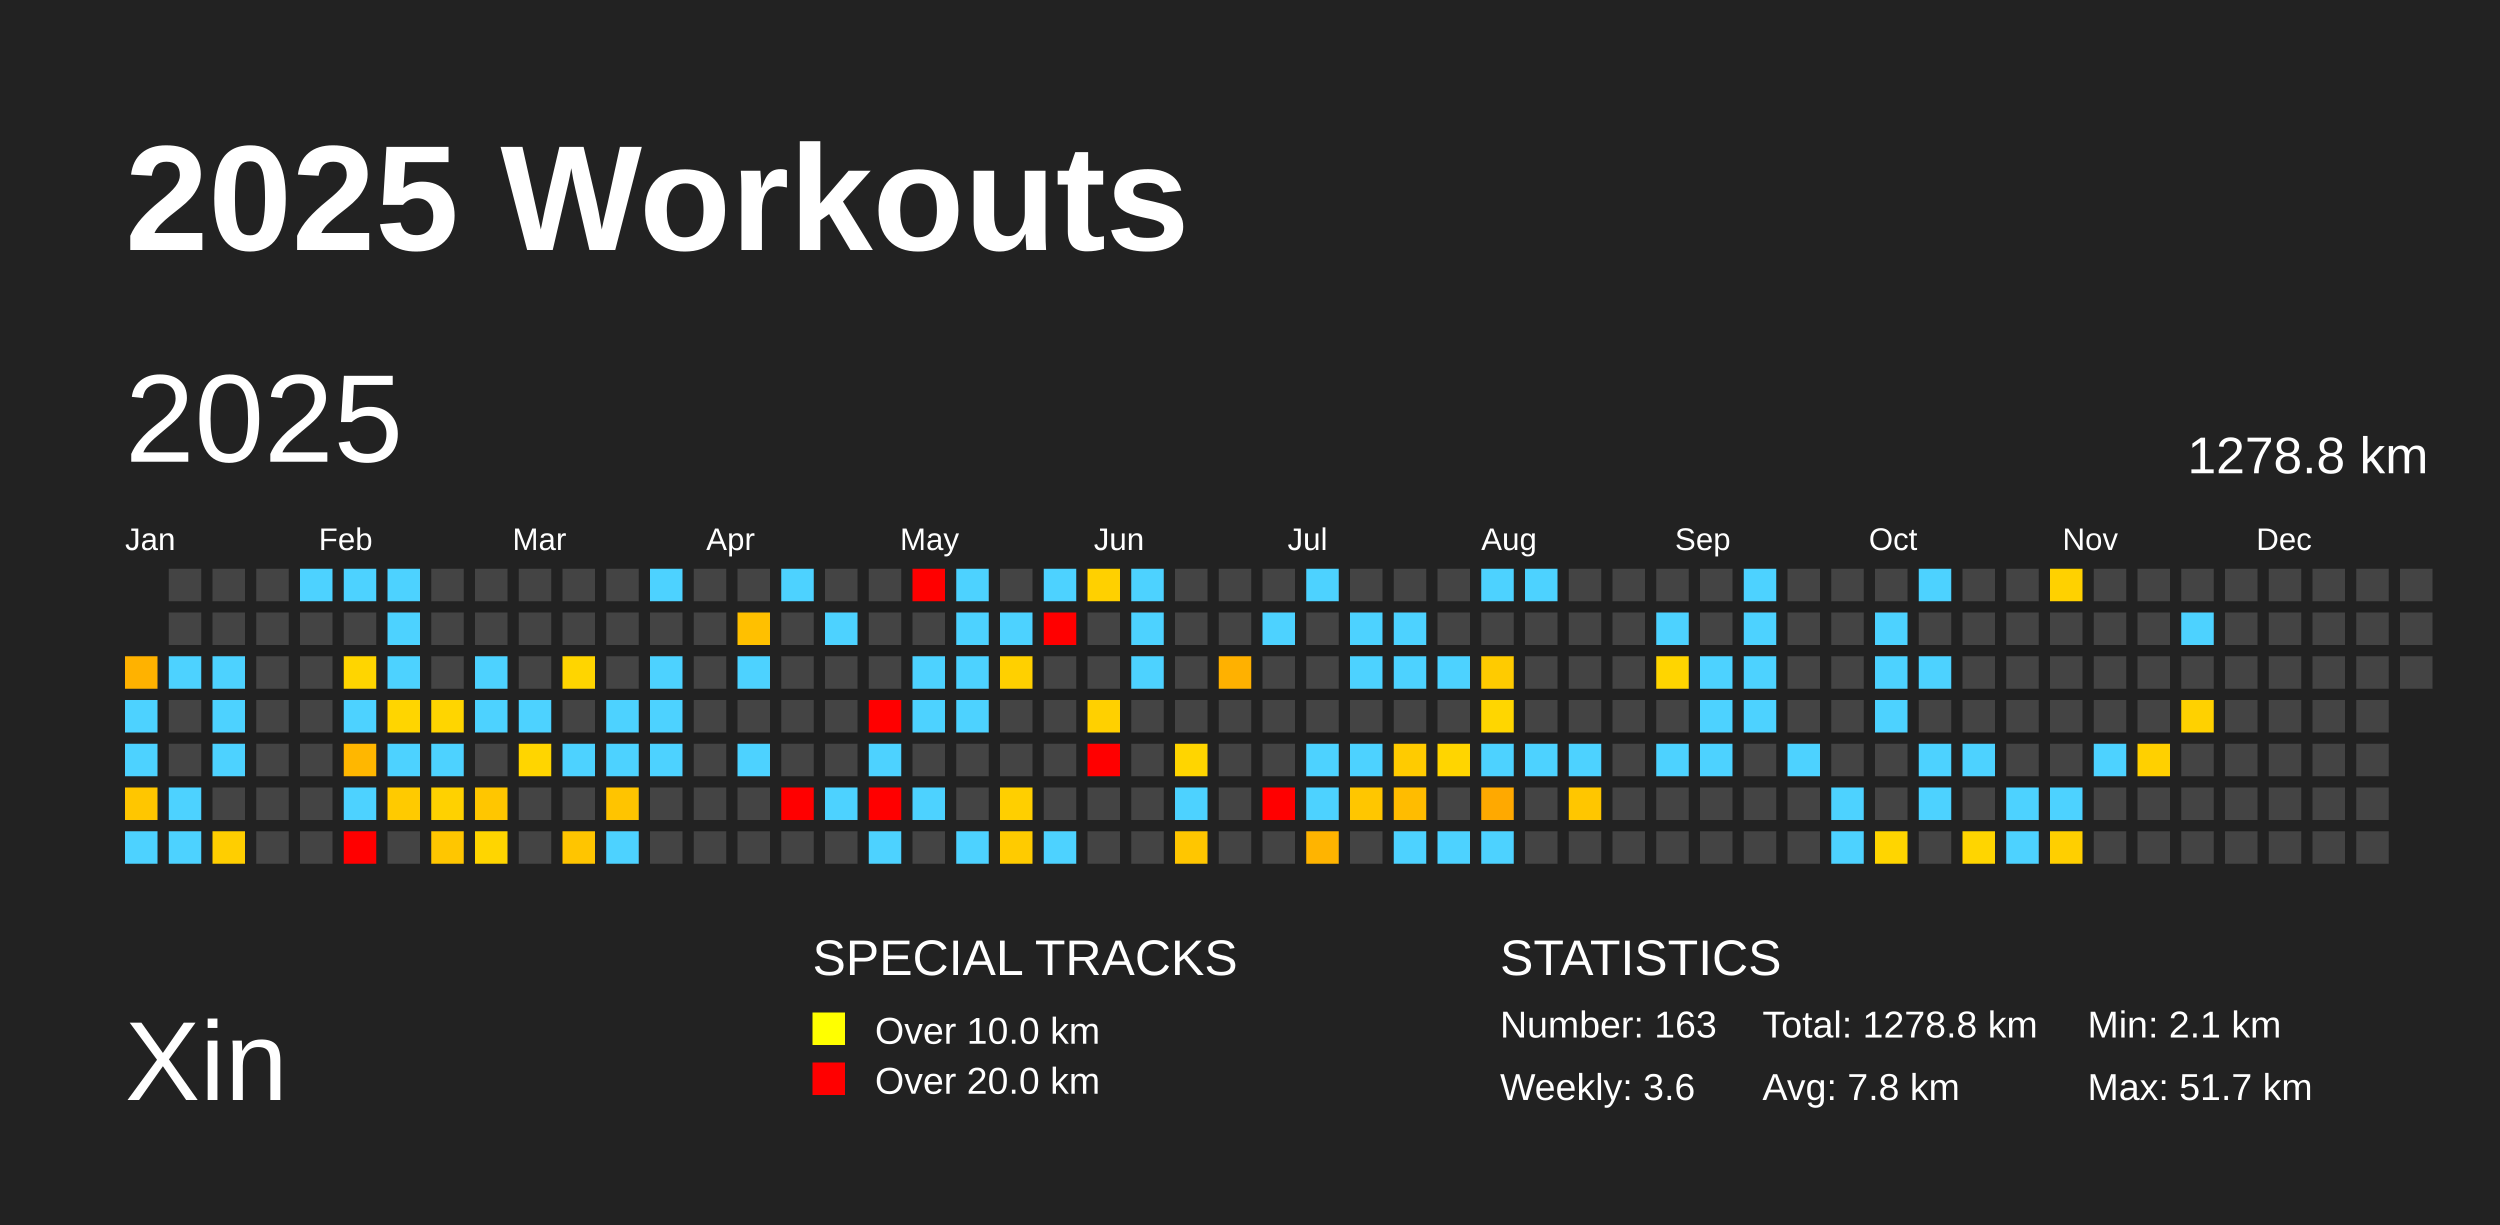
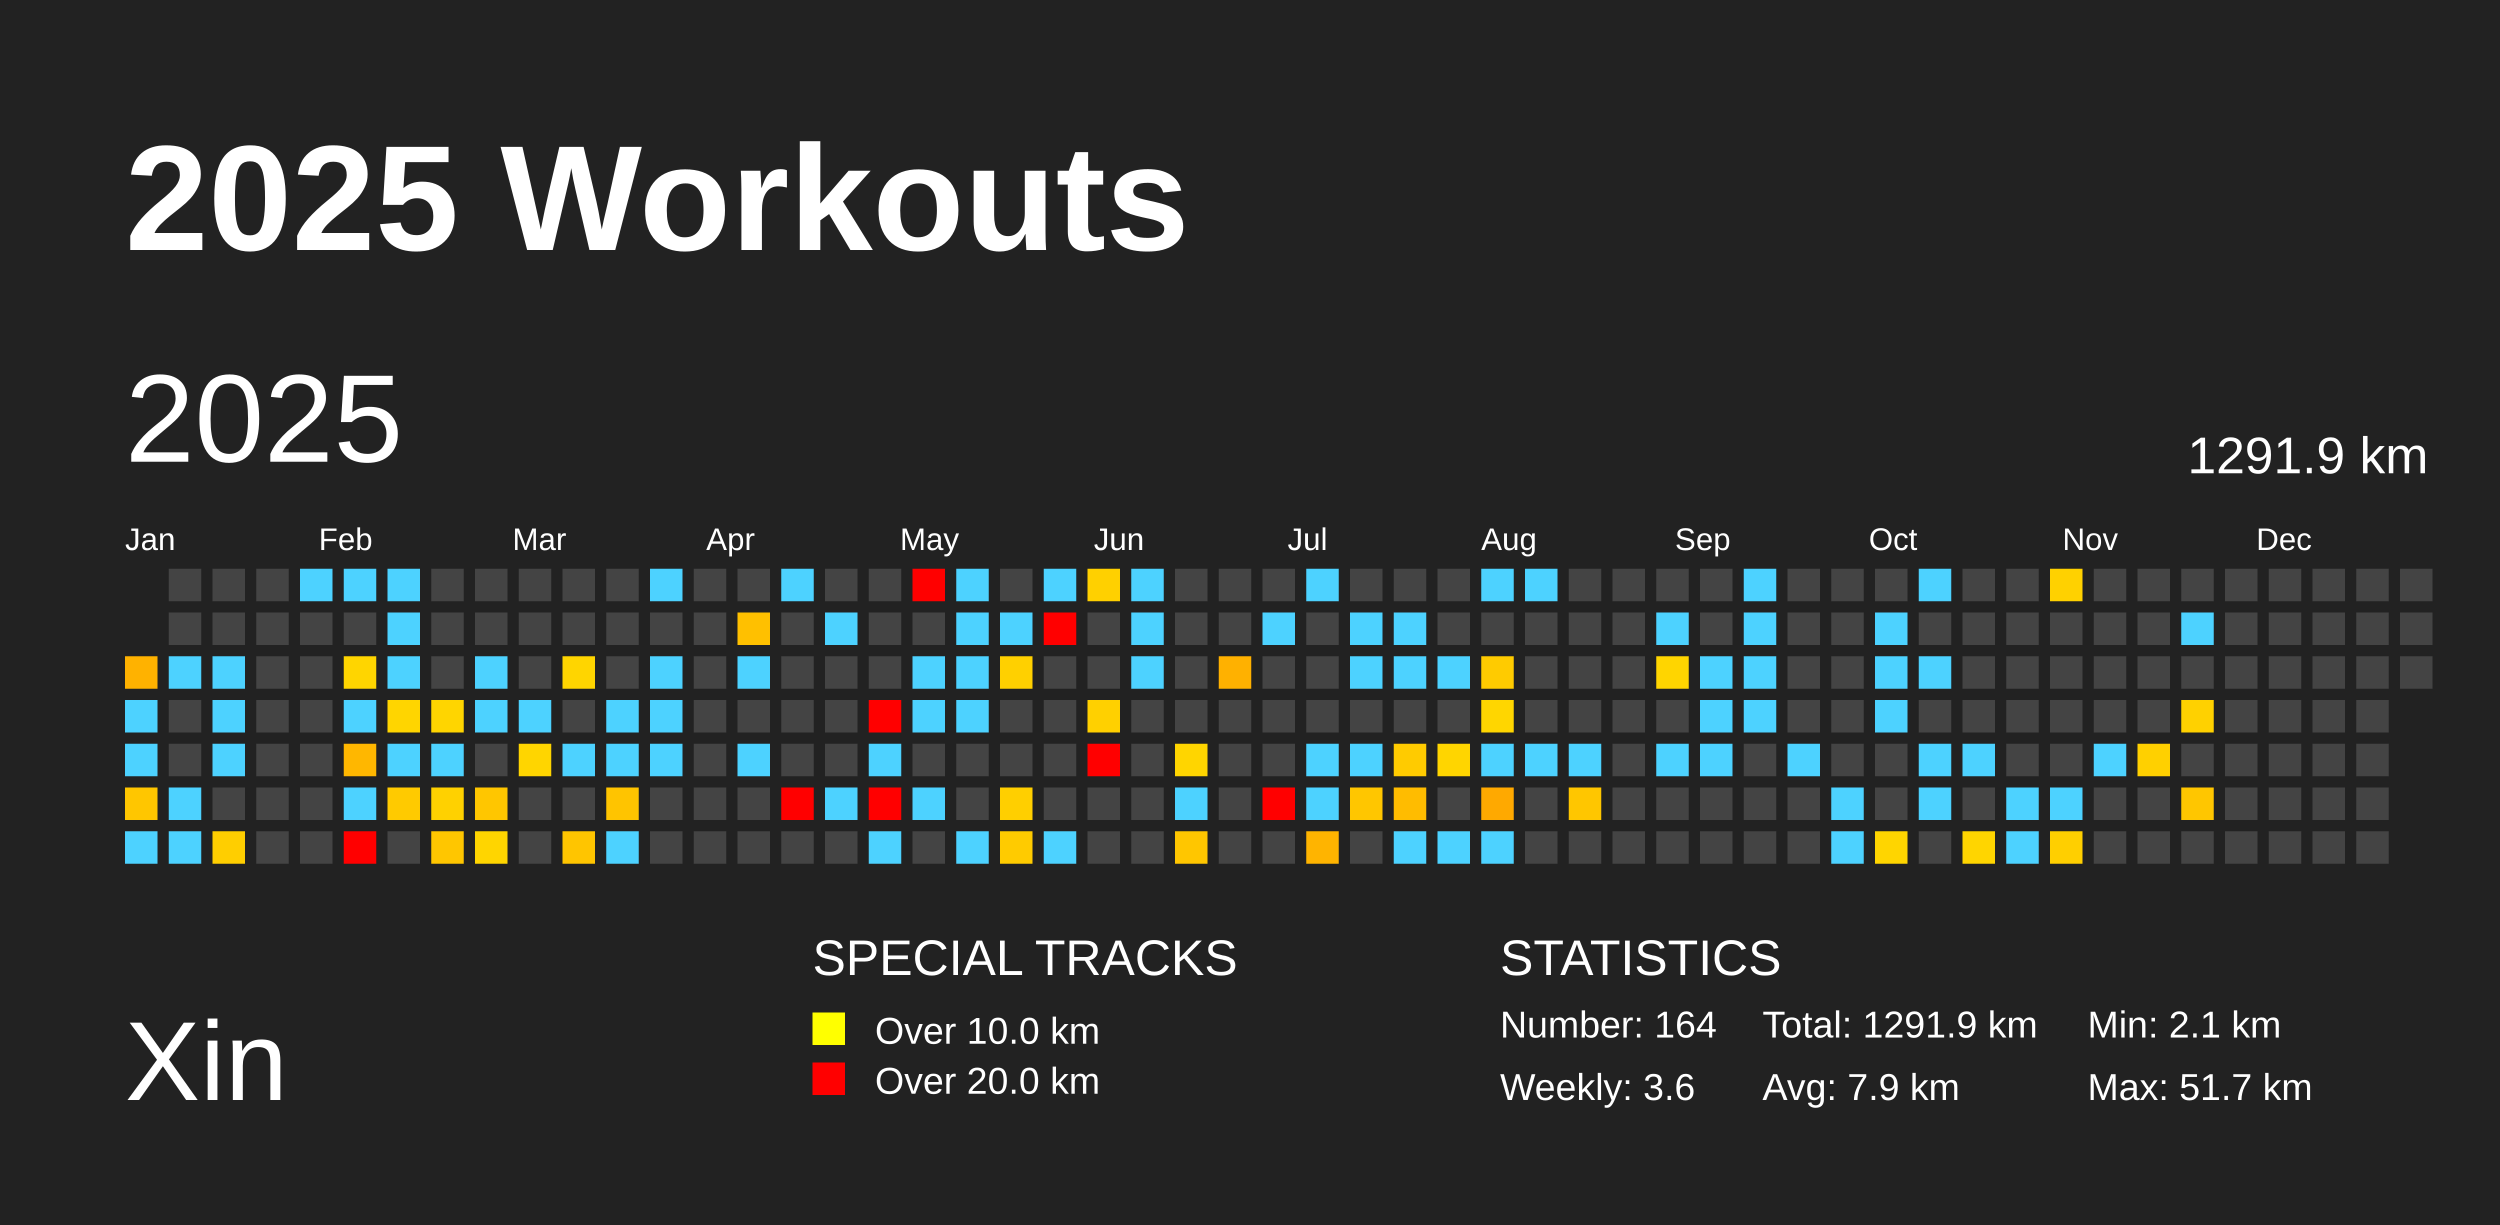
<svg xmlns="http://www.w3.org/2000/svg" baseProfile="full" height="98mm" version="1.1" viewBox="0,0,200,98" width="200mm">
  <defs />
  <rect fill="#222222" height="98" width="200" x="0" y="0" />
  <text fill="#FFFFFF" style="font-size:12px; font-family:Arial; font-weight:bold;" x="10" y="20">2025 Workouts</text>
  <text fill="#FFFFFF" style="font-size:9px; font-family:Arial" x="10" y="88">Xin</text>
  <text fill="#FFFFFF" style="font-size:4px; font-family:Arial" x="65" y="78">SPECIAL TRACKS</text>
  <rect fill="yellow" height="2.6" width="2.6" x="65" y="81" />
  <text fill="#FFFFFF" style="font-size:3px; font-family:Arial" x="70" y="83.5">Over 10.0 km</text>
  <rect fill="red" height="2.6" width="2.6" x="65" y="85" />
  <text fill="#FFFFFF" style="font-size:3px; font-family:Arial" x="70" y="87.5">Over 20.0 km</text>
  <text fill="#FFFFFF" style="font-size:4px; font-family:Arial" x="120" y="78">STATISTICS</text>
-   <text fill="#FFFFFF" style="font-size:3px; font-family:Arial" x="120" y="83">Number: 163</text>
+   <text fill="#FFFFFF" style="font-size:3px; font-family:Arial" x="120" y="83">Number: 164</text>
  <text fill="#FFFFFF" style="font-size:3px; font-family:Arial" x="120" y="88">Weekly: 3.6</text>
-   <text fill="#FFFFFF" style="font-size:3px; font-family:Arial" x="141" y="83">Total: 1278.8 km</text>
-   <text fill="#FFFFFF" style="font-size:3px; font-family:Arial" x="141" y="88">Avg: 7.8 km</text>
+   <text fill="#FFFFFF" style="font-size:3px; font-family:Arial" x="141" y="83">Total: 1291.9 km</text>
+   <text fill="#FFFFFF" style="font-size:3px; font-family:Arial" x="141" y="88">Avg: 7.9 km</text>
  <text fill="#FFFFFF" style="font-size:3px; font-family:Arial" x="167" y="83">Min: 2.1 km</text>
  <text fill="#FFFFFF" style="font-size:3px; font-family:Arial" x="167" y="88">Max: 51.7 km</text>
  <text dominant-baseline="hanging" fill="#FFFFFF" style="font-size:10.0px; font-family:Arial;" x="10" y="30">2025</text>
-   <text dominant-baseline="hanging" fill="#FFFFFF" style="font-size:4.125px; font-family:Arial;" x="175" y="35">1278.8 km</text>
+   <text dominant-baseline="hanging" fill="#FFFFFF" style="font-size:4.125px; font-family:Arial;" x="175" y="35">1291.9 km</text>
  <text fill="#FFFFFF" style="font-size:2.5px; font-family:Arial" x="10.0" y="44">Jan</text>
  <text fill="#FFFFFF" style="font-size:2.5px; font-family:Arial" x="25.5" y="44">Feb</text>
  <text fill="#FFFFFF" style="font-size:2.5px; font-family:Arial" x="41.0" y="44">Mar</text>
  <text fill="#FFFFFF" style="font-size:2.5px; font-family:Arial" x="56.5" y="44">Apr</text>
  <text fill="#FFFFFF" style="font-size:2.5px; font-family:Arial" x="72.0" y="44">May</text>
  <text fill="#FFFFFF" style="font-size:2.5px; font-family:Arial" x="87.5" y="44">Jun</text>
  <text fill="#FFFFFF" style="font-size:2.5px; font-family:Arial" x="103.0" y="44">Jul</text>
  <text fill="#FFFFFF" style="font-size:2.5px; font-family:Arial" x="118.5" y="44">Aug</text>
  <text fill="#FFFFFF" style="font-size:2.5px; font-family:Arial" x="134.0" y="44">Sep</text>
  <text fill="#FFFFFF" style="font-size:2.5px; font-family:Arial" x="149.5" y="44">Oct</text>
  <text fill="#FFFFFF" style="font-size:2.5px; font-family:Arial" x="165.0" y="44">Nov</text>
  <text fill="#FFFFFF" style="font-size:2.5px; font-family:Arial" x="180.5" y="44">Dec</text>
  <rect fill="#ffb200" height="2.6" width="2.6" x="10.0" y="52.5" />
  <rect fill="#4dd2ff" height="2.6" width="2.6" x="10.0" y="56.0" />
  <rect fill="#4dd2ff" height="2.6" width="2.6" x="10.0" y="59.5" />
  <rect fill="#ffc600" height="2.6" width="2.6" x="10.0" y="63.0" />
  <rect fill="#4dd2ff" height="2.6" width="2.6" x="10.0" y="66.5" />
  <rect fill="#444444" height="2.6" width="2.6" x="13.5" y="45.5" />
  <rect fill="#444444" height="2.6" width="2.6" x="13.5" y="49.0" />
  <rect fill="#4dd2ff" height="2.6" width="2.6" x="13.5" y="52.5" />
  <rect fill="#444444" height="2.6" width="2.6" x="13.5" y="56.0" />
  <rect fill="#444444" height="2.6" width="2.6" x="13.5" y="59.5" />
  <rect fill="#4dd2ff" height="2.6" width="2.6" x="13.5" y="63.0" />
  <rect fill="#4dd2ff" height="2.6" width="2.6" x="13.5" y="66.5" />
  <rect fill="#444444" height="2.6" width="2.6" x="17.0" y="45.5" />
  <rect fill="#444444" height="2.6" width="2.6" x="17.0" y="49.0" />
  <rect fill="#4dd2ff" height="2.6" width="2.6" x="17.0" y="52.5" />
  <rect fill="#4dd2ff" height="2.6" width="2.6" x="17.0" y="56.0" />
  <rect fill="#4dd2ff" height="2.6" width="2.6" x="17.0" y="59.5" />
  <rect fill="#444444" height="2.6" width="2.6" x="17.0" y="63.0" />
  <rect fill="#ffce00" height="2.6" width="2.6" x="17.0" y="66.5" />
  <rect fill="#444444" height="2.6" width="2.6" x="20.5" y="45.5" />
  <rect fill="#444444" height="2.6" width="2.6" x="20.5" y="49.0" />
  <rect fill="#444444" height="2.6" width="2.6" x="20.5" y="52.5" />
  <rect fill="#444444" height="2.6" width="2.6" x="20.5" y="56.0" />
  <rect fill="#444444" height="2.6" width="2.6" x="20.5" y="59.5" />
  <rect fill="#444444" height="2.6" width="2.6" x="20.5" y="63.0" />
  <rect fill="#444444" height="2.6" width="2.6" x="20.5" y="66.5" />
  <rect fill="#4dd2ff" height="2.6" width="2.6" x="24.0" y="45.5" />
  <rect fill="#444444" height="2.6" width="2.6" x="24.0" y="49.0" />
  <rect fill="#444444" height="2.6" width="2.6" x="24.0" y="52.5" />
  <rect fill="#444444" height="2.6" width="2.6" x="24.0" y="56.0" />
  <rect fill="#444444" height="2.6" width="2.6" x="24.0" y="59.5" />
  <rect fill="#444444" height="2.6" width="2.6" x="24.0" y="63.0" />
  <rect fill="#444444" height="2.6" width="2.6" x="24.0" y="66.5" />
  <rect fill="#4dd2ff" height="2.6" width="2.6" x="27.5" y="45.5" />
  <rect fill="#444444" height="2.6" width="2.6" x="27.5" y="49.0" />
  <rect fill="#ffd500" height="2.6" width="2.6" x="27.5" y="52.5" />
  <rect fill="#4dd2ff" height="2.6" width="2.6" x="27.5" y="56.0" />
  <rect fill="#ffb700" height="2.6" width="2.6" x="27.5" y="59.5" />
  <rect fill="#4dd2ff" height="2.6" width="2.6" x="27.5" y="63.0" />
  <rect fill="red" height="2.6" width="2.6" x="27.5" y="66.5" />
  <rect fill="#4dd2ff" height="2.6" width="2.6" x="31.0" y="45.5" />
  <rect fill="#4dd2ff" height="2.6" width="2.6" x="31.0" y="49.0" />
  <rect fill="#4dd2ff" height="2.6" width="2.6" x="31.0" y="52.5" />
  <rect fill="#ffd500" height="2.6" width="2.6" x="31.0" y="56.0" />
  <rect fill="#4dd2ff" height="2.6" width="2.6" x="31.0" y="59.5" />
  <rect fill="#ffca00" height="2.6" width="2.6" x="31.0" y="63.0" />
  <rect fill="#444444" height="2.6" width="2.6" x="31.0" y="66.5" />
  <rect fill="#444444" height="2.6" width="2.6" x="34.5" y="45.5" />
  <rect fill="#444444" height="2.6" width="2.6" x="34.5" y="49.0" />
  <rect fill="#444444" height="2.6" width="2.6" x="34.5" y="52.5" />
  <rect fill="#ffd500" height="2.6" width="2.6" x="34.5" y="56.0" />
  <rect fill="#4dd2ff" height="2.6" width="2.6" x="34.5" y="59.5" />
  <rect fill="#ffd100" height="2.6" width="2.6" x="34.5" y="63.0" />
  <rect fill="#ffc600" height="2.6" width="2.6" x="34.5" y="66.5" />
  <rect fill="#444444" height="2.6" width="2.6" x="38.0" y="45.5" />
  <rect fill="#444444" height="2.6" width="2.6" x="38.0" y="49.0" />
  <rect fill="#4dd2ff" height="2.6" width="2.6" x="38.0" y="52.5" />
  <rect fill="#4dd2ff" height="2.6" width="2.6" x="38.0" y="56.0" />
  <rect fill="#444444" height="2.6" width="2.6" x="38.0" y="59.5" />
  <rect fill="#ffc600" height="2.6" width="2.6" x="38.0" y="63.0" />
  <rect fill="#ffd500" height="2.6" width="2.6" x="38.0" y="66.5" />
  <rect fill="#444444" height="2.6" width="2.6" x="41.5" y="45.5" />
  <rect fill="#444444" height="2.6" width="2.6" x="41.5" y="49.0" />
  <rect fill="#444444" height="2.6" width="2.6" x="41.5" y="52.5" />
  <rect fill="#4dd2ff" height="2.6" width="2.6" x="41.5" y="56.0" />
  <rect fill="#ffd500" height="2.6" width="2.6" x="41.5" y="59.5" />
  <rect fill="#444444" height="2.6" width="2.6" x="41.5" y="63.0" />
  <rect fill="#444444" height="2.6" width="2.6" x="41.5" y="66.5" />
  <rect fill="#444444" height="2.6" width="2.6" x="45.0" y="45.5" />
  <rect fill="#444444" height="2.6" width="2.6" x="45.0" y="49.0" />
  <rect fill="#ffd500" height="2.6" width="2.6" x="45.0" y="52.5" />
  <rect fill="#444444" height="2.6" width="2.6" x="45.0" y="56.0" />
  <rect fill="#4dd2ff" height="2.6" width="2.6" x="45.0" y="59.5" />
  <rect fill="#444444" height="2.6" width="2.6" x="45.0" y="63.0" />
  <rect fill="#ffc500" height="2.6" width="2.6" x="45.0" y="66.5" />
  <rect fill="#444444" height="2.6" width="2.6" x="48.5" y="45.5" />
  <rect fill="#444444" height="2.6" width="2.6" x="48.5" y="49.0" />
  <rect fill="#444444" height="2.6" width="2.6" x="48.5" y="52.5" />
  <rect fill="#4dd2ff" height="2.6" width="2.6" x="48.5" y="56.0" />
  <rect fill="#4dd2ff" height="2.6" width="2.6" x="48.5" y="59.5" />
  <rect fill="#ffc400" height="2.6" width="2.6" x="48.5" y="63.0" />
  <rect fill="#4dd2ff" height="2.6" width="2.6" x="48.5" y="66.5" />
  <rect fill="#4dd2ff" height="2.6" width="2.6" x="52.0" y="45.5" />
  <rect fill="#444444" height="2.6" width="2.6" x="52.0" y="49.0" />
  <rect fill="#4dd2ff" height="2.6" width="2.6" x="52.0" y="52.5" />
  <rect fill="#4dd2ff" height="2.6" width="2.6" x="52.0" y="56.0" />
  <rect fill="#4dd2ff" height="2.6" width="2.6" x="52.0" y="59.5" />
  <rect fill="#444444" height="2.6" width="2.6" x="52.0" y="63.0" />
  <rect fill="#444444" height="2.6" width="2.6" x="52.0" y="66.5" />
  <rect fill="#444444" height="2.6" width="2.6" x="55.5" y="45.5" />
  <rect fill="#444444" height="2.6" width="2.6" x="55.5" y="49.0" />
  <rect fill="#444444" height="2.6" width="2.6" x="55.5" y="52.5" />
  <rect fill="#444444" height="2.6" width="2.6" x="55.5" y="56.0" />
  <rect fill="#444444" height="2.6" width="2.6" x="55.5" y="59.5" />
  <rect fill="#444444" height="2.6" width="2.6" x="55.5" y="63.0" />
  <rect fill="#444444" height="2.6" width="2.6" x="55.5" y="66.5" />
  <rect fill="#444444" height="2.6" width="2.6" x="59.0" y="45.5" />
  <rect fill="#ffc000" height="2.6" width="2.6" x="59.0" y="49.0" />
  <rect fill="#4dd2ff" height="2.6" width="2.6" x="59.0" y="52.5" />
  <rect fill="#444444" height="2.6" width="2.6" x="59.0" y="56.0" />
  <rect fill="#4dd2ff" height="2.6" width="2.6" x="59.0" y="59.5" />
  <rect fill="#444444" height="2.6" width="2.6" x="59.0" y="63.0" />
  <rect fill="#444444" height="2.6" width="2.6" x="59.0" y="66.5" />
  <rect fill="#4dd2ff" height="2.6" width="2.6" x="62.5" y="45.5" />
  <rect fill="#444444" height="2.6" width="2.6" x="62.5" y="49.0" />
  <rect fill="#444444" height="2.6" width="2.6" x="62.5" y="52.5" />
  <rect fill="#444444" height="2.6" width="2.6" x="62.5" y="56.0" />
  <rect fill="#444444" height="2.6" width="2.6" x="62.5" y="59.5" />
  <rect fill="red" height="2.6" width="2.6" x="62.5" y="63.0" />
  <rect fill="#444444" height="2.6" width="2.6" x="62.5" y="66.5" />
  <rect fill="#444444" height="2.6" width="2.6" x="66.0" y="45.5" />
  <rect fill="#4dd2ff" height="2.6" width="2.6" x="66.0" y="49.0" />
  <rect fill="#444444" height="2.6" width="2.6" x="66.0" y="52.5" />
  <rect fill="#444444" height="2.6" width="2.6" x="66.0" y="56.0" />
  <rect fill="#444444" height="2.6" width="2.6" x="66.0" y="59.5" />
  <rect fill="#4dd2ff" height="2.6" width="2.6" x="66.0" y="63.0" />
  <rect fill="#444444" height="2.6" width="2.6" x="66.0" y="66.5" />
  <rect fill="#444444" height="2.6" width="2.6" x="69.5" y="45.5" />
  <rect fill="#444444" height="2.6" width="2.6" x="69.5" y="49.0" />
  <rect fill="#444444" height="2.6" width="2.6" x="69.5" y="52.5" />
  <rect fill="red" height="2.6" width="2.6" x="69.5" y="56.0" />
  <rect fill="#4dd2ff" height="2.6" width="2.6" x="69.5" y="59.5" />
  <rect fill="red" height="2.6" width="2.6" x="69.5" y="63.0" />
  <rect fill="#4dd2ff" height="2.6" width="2.6" x="69.5" y="66.5" />
  <rect fill="red" height="2.6" width="2.6" x="73.0" y="45.5" />
  <rect fill="#444444" height="2.6" width="2.6" x="73.0" y="49.0" />
  <rect fill="#4dd2ff" height="2.6" width="2.6" x="73.0" y="52.5" />
  <rect fill="#4dd2ff" height="2.6" width="2.6" x="73.0" y="56.0" />
  <rect fill="#444444" height="2.6" width="2.6" x="73.0" y="59.5" />
  <rect fill="#4dd2ff" height="2.6" width="2.6" x="73.0" y="63.0" />
  <rect fill="#444444" height="2.6" width="2.6" x="73.0" y="66.5" />
  <rect fill="#4dd2ff" height="2.6" width="2.6" x="76.5" y="45.5" />
  <rect fill="#4dd2ff" height="2.6" width="2.6" x="76.5" y="49.0" />
  <rect fill="#4dd2ff" height="2.6" width="2.6" x="76.5" y="52.5" />
  <rect fill="#4dd2ff" height="2.6" width="2.6" x="76.5" y="56.0" />
  <rect fill="#444444" height="2.6" width="2.6" x="76.5" y="59.5" />
  <rect fill="#444444" height="2.6" width="2.6" x="76.5" y="63.0" />
  <rect fill="#4dd2ff" height="2.6" width="2.6" x="76.5" y="66.5" />
  <rect fill="#444444" height="2.6" width="2.6" x="80.0" y="45.5" />
  <rect fill="#4dd2ff" height="2.6" width="2.6" x="80.0" y="49.0" />
  <rect fill="#ffd000" height="2.6" width="2.6" x="80.0" y="52.5" />
  <rect fill="#444444" height="2.6" width="2.6" x="80.0" y="56.0" />
  <rect fill="#444444" height="2.6" width="2.6" x="80.0" y="59.5" />
  <rect fill="#ffcf00" height="2.6" width="2.6" x="80.0" y="63.0" />
  <rect fill="#ffcb00" height="2.6" width="2.6" x="80.0" y="66.5" />
  <rect fill="#4dd2ff" height="2.6" width="2.6" x="83.5" y="45.5" />
  <rect fill="red" height="2.6" width="2.6" x="83.5" y="49.0" />
  <rect fill="#444444" height="2.6" width="2.6" x="83.5" y="52.5" />
  <rect fill="#444444" height="2.6" width="2.6" x="83.5" y="56.0" />
  <rect fill="#444444" height="2.6" width="2.6" x="83.5" y="59.5" />
  <rect fill="#444444" height="2.6" width="2.6" x="83.5" y="63.0" />
  <rect fill="#4dd2ff" height="2.6" width="2.6" x="83.5" y="66.5" />
  <rect fill="#ffd000" height="2.6" width="2.6" x="87.0" y="45.5" />
  <rect fill="#444444" height="2.6" width="2.6" x="87.0" y="49.0" />
  <rect fill="#444444" height="2.6" width="2.6" x="87.0" y="52.5" />
  <rect fill="#ffd000" height="2.6" width="2.6" x="87.0" y="56.0" />
  <rect fill="red" height="2.6" width="2.6" x="87.0" y="59.5" />
  <rect fill="#444444" height="2.6" width="2.6" x="87.0" y="63.0" />
  <rect fill="#444444" height="2.6" width="2.6" x="87.0" y="66.5" />
  <rect fill="#4dd2ff" height="2.6" width="2.6" x="90.5" y="45.5" />
  <rect fill="#4dd2ff" height="2.6" width="2.6" x="90.5" y="49.0" />
  <rect fill="#4dd2ff" height="2.6" width="2.6" x="90.5" y="52.5" />
  <rect fill="#444444" height="2.6" width="2.6" x="90.5" y="56.0" />
  <rect fill="#444444" height="2.6" width="2.6" x="90.5" y="59.5" />
  <rect fill="#444444" height="2.6" width="2.6" x="90.5" y="63.0" />
  <rect fill="#444444" height="2.6" width="2.6" x="90.5" y="66.5" />
  <rect fill="#444444" height="2.6" width="2.6" x="94.0" y="45.5" />
  <rect fill="#444444" height="2.6" width="2.6" x="94.0" y="49.0" />
  <rect fill="#444444" height="2.6" width="2.6" x="94.0" y="52.5" />
  <rect fill="#444444" height="2.6" width="2.6" x="94.0" y="56.0" />
  <rect fill="#ffd500" height="2.6" width="2.6" x="94.0" y="59.5" />
  <rect fill="#4dd2ff" height="2.6" width="2.6" x="94.0" y="63.0" />
  <rect fill="#ffc600" height="2.6" width="2.6" x="94.0" y="66.5" />
  <rect fill="#444444" height="2.6" width="2.6" x="97.5" y="45.5" />
  <rect fill="#444444" height="2.6" width="2.6" x="97.5" y="49.0" />
  <rect fill="#ffb100" height="2.6" width="2.6" x="97.5" y="52.5" />
  <rect fill="#444444" height="2.6" width="2.6" x="97.5" y="56.0" />
  <rect fill="#444444" height="2.6" width="2.6" x="97.5" y="59.5" />
  <rect fill="#444444" height="2.6" width="2.6" x="97.5" y="63.0" />
  <rect fill="#444444" height="2.6" width="2.6" x="97.5" y="66.5" />
  <rect fill="#444444" height="2.6" width="2.6" x="101.0" y="45.5" />
  <rect fill="#4dd2ff" height="2.6" width="2.6" x="101.0" y="49.0" />
  <rect fill="#444444" height="2.6" width="2.6" x="101.0" y="52.5" />
  <rect fill="#444444" height="2.6" width="2.6" x="101.0" y="56.0" />
  <rect fill="#444444" height="2.6" width="2.6" x="101.0" y="59.5" />
  <rect fill="red" height="2.6" width="2.6" x="101.0" y="63.0" />
  <rect fill="#444444" height="2.6" width="2.6" x="101.0" y="66.5" />
  <rect fill="#4dd2ff" height="2.6" width="2.6" x="104.5" y="45.5" />
  <rect fill="#444444" height="2.6" width="2.6" x="104.5" y="49.0" />
  <rect fill="#444444" height="2.6" width="2.6" x="104.5" y="52.5" />
  <rect fill="#444444" height="2.6" width="2.6" x="104.5" y="56.0" />
  <rect fill="#4dd2ff" height="2.6" width="2.6" x="104.5" y="59.5" />
  <rect fill="#4dd2ff" height="2.6" width="2.6" x="104.5" y="63.0" />
  <rect fill="#ffb400" height="2.6" width="2.6" x="104.5" y="66.5" />
  <rect fill="#444444" height="2.6" width="2.6" x="108.0" y="45.5" />
  <rect fill="#4dd2ff" height="2.6" width="2.6" x="108.0" y="49.0" />
  <rect fill="#4dd2ff" height="2.6" width="2.6" x="108.0" y="52.5" />
  <rect fill="#444444" height="2.6" width="2.6" x="108.0" y="56.0" />
  <rect fill="#4dd2ff" height="2.6" width="2.6" x="108.0" y="59.5" />
  <rect fill="#ffc600" height="2.6" width="2.6" x="108.0" y="63.0" />
  <rect fill="#444444" height="2.6" width="2.6" x="108.0" y="66.5" />
  <rect fill="#444444" height="2.6" width="2.6" x="111.5" y="45.5" />
  <rect fill="#4dd2ff" height="2.6" width="2.6" x="111.5" y="49.0" />
  <rect fill="#4dd2ff" height="2.6" width="2.6" x="111.5" y="52.5" />
  <rect fill="#444444" height="2.6" width="2.6" x="111.5" y="56.0" />
  <rect fill="#ffcb00" height="2.6" width="2.6" x="111.5" y="59.5" />
  <rect fill="#ffbc00" height="2.6" width="2.6" x="111.5" y="63.0" />
  <rect fill="#4dd2ff" height="2.6" width="2.6" x="111.5" y="66.5" />
  <rect fill="#444444" height="2.6" width="2.6" x="115.0" y="45.5" />
  <rect fill="#444444" height="2.6" width="2.6" x="115.0" y="49.0" />
  <rect fill="#4dd2ff" height="2.6" width="2.6" x="115.0" y="52.5" />
  <rect fill="#444444" height="2.6" width="2.6" x="115.0" y="56.0" />
  <rect fill="#ffd500" height="2.6" width="2.6" x="115.0" y="59.5" />
  <rect fill="#444444" height="2.6" width="2.6" x="115.0" y="63.0" />
  <rect fill="#4dd2ff" height="2.6" width="2.6" x="115.0" y="66.5" />
  <rect fill="#4dd2ff" height="2.6" width="2.6" x="118.5" y="45.5" />
  <rect fill="#444444" height="2.6" width="2.6" x="118.5" y="49.0" />
  <rect fill="#ffcb00" height="2.6" width="2.6" x="118.5" y="52.5" />
  <rect fill="#ffd600" height="2.6" width="2.6" x="118.5" y="56.0" />
  <rect fill="#4dd2ff" height="2.6" width="2.6" x="118.5" y="59.5" />
  <rect fill="#ffa900" height="2.6" width="2.6" x="118.5" y="63.0" />
  <rect fill="#4dd2ff" height="2.6" width="2.6" x="118.5" y="66.5" />
  <rect fill="#4dd2ff" height="2.6" width="2.6" x="122.0" y="45.5" />
  <rect fill="#444444" height="2.6" width="2.6" x="122.0" y="49.0" />
  <rect fill="#444444" height="2.6" width="2.6" x="122.0" y="52.5" />
  <rect fill="#444444" height="2.6" width="2.6" x="122.0" y="56.0" />
  <rect fill="#4dd2ff" height="2.6" width="2.6" x="122.0" y="59.5" />
  <rect fill="#444444" height="2.6" width="2.6" x="122.0" y="63.0" />
  <rect fill="#444444" height="2.6" width="2.6" x="122.0" y="66.5" />
  <rect fill="#444444" height="2.6" width="2.6" x="125.5" y="45.5" />
  <rect fill="#444444" height="2.6" width="2.6" x="125.5" y="49.0" />
  <rect fill="#444444" height="2.6" width="2.6" x="125.5" y="52.5" />
  <rect fill="#444444" height="2.6" width="2.6" x="125.5" y="56.0" />
  <rect fill="#4dd2ff" height="2.6" width="2.6" x="125.5" y="59.5" />
  <rect fill="#ffc600" height="2.6" width="2.6" x="125.5" y="63.0" />
  <rect fill="#444444" height="2.6" width="2.6" x="125.5" y="66.5" />
  <rect fill="#444444" height="2.6" width="2.6" x="129.0" y="45.5" />
  <rect fill="#444444" height="2.6" width="2.6" x="129.0" y="49.0" />
  <rect fill="#444444" height="2.6" width="2.6" x="129.0" y="52.5" />
  <rect fill="#444444" height="2.6" width="2.6" x="129.0" y="56.0" />
  <rect fill="#444444" height="2.6" width="2.6" x="129.0" y="59.5" />
  <rect fill="#444444" height="2.6" width="2.6" x="129.0" y="63.0" />
  <rect fill="#444444" height="2.6" width="2.6" x="129.0" y="66.5" />
  <rect fill="#444444" height="2.6" width="2.6" x="132.5" y="45.5" />
  <rect fill="#4dd2ff" height="2.6" width="2.6" x="132.5" y="49.0" />
  <rect fill="#ffd500" height="2.6" width="2.6" x="132.5" y="52.5" />
  <rect fill="#444444" height="2.6" width="2.6" x="132.5" y="56.0" />
  <rect fill="#4dd2ff" height="2.6" width="2.6" x="132.5" y="59.5" />
  <rect fill="#444444" height="2.6" width="2.6" x="132.5" y="63.0" />
  <rect fill="#444444" height="2.6" width="2.6" x="132.5" y="66.5" />
  <rect fill="#444444" height="2.6" width="2.6" x="136.0" y="45.5" />
  <rect fill="#444444" height="2.6" width="2.6" x="136.0" y="49.0" />
  <rect fill="#4dd2ff" height="2.6" width="2.6" x="136.0" y="52.5" />
  <rect fill="#4dd2ff" height="2.6" width="2.6" x="136.0" y="56.0" />
  <rect fill="#4dd2ff" height="2.6" width="2.6" x="136.0" y="59.5" />
  <rect fill="#444444" height="2.6" width="2.6" x="136.0" y="63.0" />
  <rect fill="#444444" height="2.6" width="2.6" x="136.0" y="66.5" />
  <rect fill="#4dd2ff" height="2.6" width="2.6" x="139.5" y="45.5" />
  <rect fill="#4dd2ff" height="2.6" width="2.6" x="139.5" y="49.0" />
  <rect fill="#4dd2ff" height="2.6" width="2.6" x="139.5" y="52.5" />
  <rect fill="#4dd2ff" height="2.6" width="2.6" x="139.5" y="56.0" />
  <rect fill="#444444" height="2.6" width="2.6" x="139.5" y="59.5" />
  <rect fill="#444444" height="2.6" width="2.6" x="139.5" y="63.0" />
  <rect fill="#444444" height="2.6" width="2.6" x="139.5" y="66.5" />
  <rect fill="#444444" height="2.6" width="2.6" x="143.0" y="45.5" />
  <rect fill="#444444" height="2.6" width="2.6" x="143.0" y="49.0" />
  <rect fill="#444444" height="2.6" width="2.6" x="143.0" y="52.5" />
  <rect fill="#444444" height="2.6" width="2.6" x="143.0" y="56.0" />
  <rect fill="#4dd2ff" height="2.6" width="2.6" x="143.0" y="59.5" />
  <rect fill="#444444" height="2.6" width="2.6" x="143.0" y="63.0" />
  <rect fill="#444444" height="2.6" width="2.6" x="143.0" y="66.5" />
  <rect fill="#444444" height="2.6" width="2.6" x="146.5" y="45.5" />
  <rect fill="#444444" height="2.6" width="2.6" x="146.5" y="49.0" />
  <rect fill="#444444" height="2.6" width="2.6" x="146.5" y="52.5" />
  <rect fill="#444444" height="2.6" width="2.6" x="146.5" y="56.0" />
  <rect fill="#444444" height="2.6" width="2.6" x="146.5" y="59.5" />
  <rect fill="#4dd2ff" height="2.6" width="2.6" x="146.5" y="63.0" />
  <rect fill="#4dd2ff" height="2.6" width="2.6" x="146.5" y="66.5" />
  <rect fill="#444444" height="2.6" width="2.6" x="150.0" y="45.5" />
  <rect fill="#4dd2ff" height="2.6" width="2.6" x="150.0" y="49.0" />
  <rect fill="#4dd2ff" height="2.6" width="2.6" x="150.0" y="52.5" />
  <rect fill="#4dd2ff" height="2.6" width="2.6" x="150.0" y="56.0" />
  <rect fill="#444444" height="2.6" width="2.6" x="150.0" y="59.5" />
  <rect fill="#444444" height="2.6" width="2.6" x="150.0" y="63.0" />
  <rect fill="#ffd500" height="2.6" width="2.6" x="150.0" y="66.5" />
  <rect fill="#4dd2ff" height="2.6" width="2.6" x="153.5" y="45.5" />
  <rect fill="#444444" height="2.6" width="2.6" x="153.5" y="49.0" />
  <rect fill="#4dd2ff" height="2.6" width="2.6" x="153.5" y="52.5" />
  <rect fill="#444444" height="2.6" width="2.6" x="153.5" y="56.0" />
  <rect fill="#4dd2ff" height="2.6" width="2.6" x="153.5" y="59.5" />
  <rect fill="#4dd2ff" height="2.6" width="2.6" x="153.5" y="63.0" />
  <rect fill="#444444" height="2.6" width="2.6" x="153.5" y="66.5" />
  <rect fill="#444444" height="2.6" width="2.6" x="157.0" y="45.5" />
  <rect fill="#444444" height="2.6" width="2.6" x="157.0" y="49.0" />
  <rect fill="#444444" height="2.6" width="2.6" x="157.0" y="52.5" />
  <rect fill="#444444" height="2.6" width="2.6" x="157.0" y="56.0" />
  <rect fill="#4dd2ff" height="2.6" width="2.6" x="157.0" y="59.5" />
  <rect fill="#444444" height="2.6" width="2.6" x="157.0" y="63.0" />
  <rect fill="#ffd500" height="2.6" width="2.6" x="157.0" y="66.5" />
  <rect fill="#444444" height="2.6" width="2.6" x="160.5" y="45.5" />
  <rect fill="#444444" height="2.6" width="2.6" x="160.5" y="49.0" />
  <rect fill="#444444" height="2.6" width="2.6" x="160.5" y="52.5" />
  <rect fill="#444444" height="2.6" width="2.6" x="160.5" y="56.0" />
  <rect fill="#444444" height="2.6" width="2.6" x="160.5" y="59.5" />
  <rect fill="#4dd2ff" height="2.6" width="2.6" x="160.5" y="63.0" />
  <rect fill="#4dd2ff" height="2.6" width="2.6" x="160.5" y="66.5" />
  <rect fill="#ffd100" height="2.6" width="2.6" x="164.0" y="45.5" />
  <rect fill="#444444" height="2.6" width="2.6" x="164.0" y="49.0" />
  <rect fill="#444444" height="2.6" width="2.6" x="164.0" y="52.5" />
  <rect fill="#444444" height="2.6" width="2.6" x="164.0" y="56.0" />
  <rect fill="#444444" height="2.6" width="2.6" x="164.0" y="59.5" />
  <rect fill="#4dd2ff" height="2.6" width="2.6" x="164.0" y="63.0" />
  <rect fill="#ffcf00" height="2.6" width="2.6" x="164.0" y="66.5" />
  <rect fill="#444444" height="2.6" width="2.6" x="167.5" y="45.5" />
  <rect fill="#444444" height="2.6" width="2.6" x="167.5" y="49.0" />
  <rect fill="#444444" height="2.6" width="2.6" x="167.5" y="52.5" />
  <rect fill="#444444" height="2.6" width="2.6" x="167.5" y="56.0" />
  <rect fill="#4dd2ff" height="2.6" width="2.6" x="167.5" y="59.5" />
  <rect fill="#444444" height="2.6" width="2.6" x="167.5" y="63.0" />
  <rect fill="#444444" height="2.6" width="2.6" x="167.5" y="66.5" />
  <rect fill="#444444" height="2.6" width="2.6" x="171.0" y="45.5" />
  <rect fill="#444444" height="2.6" width="2.6" x="171.0" y="49.0" />
  <rect fill="#444444" height="2.6" width="2.6" x="171.0" y="52.5" />
  <rect fill="#444444" height="2.6" width="2.6" x="171.0" y="56.0" />
  <rect fill="#ffd000" height="2.6" width="2.6" x="171.0" y="59.5" />
  <rect fill="#444444" height="2.6" width="2.6" x="171.0" y="63.0" />
  <rect fill="#444444" height="2.6" width="2.6" x="171.0" y="66.5" />
  <rect fill="#444444" height="2.6" width="2.6" x="174.5" y="45.5" />
  <rect fill="#4dd2ff" height="2.6" width="2.6" x="174.5" y="49.0" />
  <rect fill="#444444" height="2.6" width="2.6" x="174.5" y="52.5" />
  <rect fill="#ffd100" height="2.6" width="2.6" x="174.5" y="56.0" />
  <rect fill="#444444" height="2.6" width="2.6" x="174.5" y="59.5" />
-   <rect fill="#444444" height="2.6" width="2.6" x="174.5" y="63.0" />
+   <rect fill="#ffc600" height="2.6" width="2.6" x="174.5" y="63.0" />
  <rect fill="#444444" height="2.6" width="2.6" x="174.5" y="66.5" />
  <rect fill="#444444" height="2.6" width="2.6" x="178.0" y="45.5" />
  <rect fill="#444444" height="2.6" width="2.6" x="178.0" y="49.0" />
  <rect fill="#444444" height="2.6" width="2.6" x="178.0" y="52.5" />
  <rect fill="#444444" height="2.6" width="2.6" x="178.0" y="56.0" />
  <rect fill="#444444" height="2.6" width="2.6" x="178.0" y="59.5" />
  <rect fill="#444444" height="2.6" width="2.6" x="178.0" y="63.0" />
  <rect fill="#444444" height="2.6" width="2.6" x="178.0" y="66.5" />
  <rect fill="#444444" height="2.6" width="2.6" x="181.5" y="45.5" />
  <rect fill="#444444" height="2.6" width="2.6" x="181.5" y="49.0" />
  <rect fill="#444444" height="2.6" width="2.6" x="181.5" y="52.5" />
  <rect fill="#444444" height="2.6" width="2.6" x="181.5" y="56.0" />
  <rect fill="#444444" height="2.6" width="2.6" x="181.5" y="59.5" />
  <rect fill="#444444" height="2.6" width="2.6" x="181.5" y="63.0" />
  <rect fill="#444444" height="2.6" width="2.6" x="181.5" y="66.5" />
  <rect fill="#444444" height="2.6" width="2.6" x="185.0" y="45.5" />
  <rect fill="#444444" height="2.6" width="2.6" x="185.0" y="49.0" />
  <rect fill="#444444" height="2.6" width="2.6" x="185.0" y="52.5" />
  <rect fill="#444444" height="2.6" width="2.6" x="185.0" y="56.0" />
  <rect fill="#444444" height="2.6" width="2.6" x="185.0" y="59.5" />
  <rect fill="#444444" height="2.6" width="2.6" x="185.0" y="63.0" />
  <rect fill="#444444" height="2.6" width="2.6" x="185.0" y="66.5" />
  <rect fill="#444444" height="2.6" width="2.6" x="188.5" y="45.5" />
  <rect fill="#444444" height="2.6" width="2.6" x="188.5" y="49.0" />
  <rect fill="#444444" height="2.6" width="2.6" x="188.5" y="52.5" />
  <rect fill="#444444" height="2.6" width="2.6" x="188.5" y="56.0" />
  <rect fill="#444444" height="2.6" width="2.6" x="188.5" y="59.5" />
  <rect fill="#444444" height="2.6" width="2.6" x="188.5" y="63.0" />
  <rect fill="#444444" height="2.6" width="2.6" x="188.5" y="66.5" />
  <rect fill="#444444" height="2.6" width="2.6" x="192.0" y="45.5" />
  <rect fill="#444444" height="2.6" width="2.6" x="192.0" y="49.0" />
  <rect fill="#444444" height="2.6" width="2.6" x="192.0" y="52.5" />
</svg>
